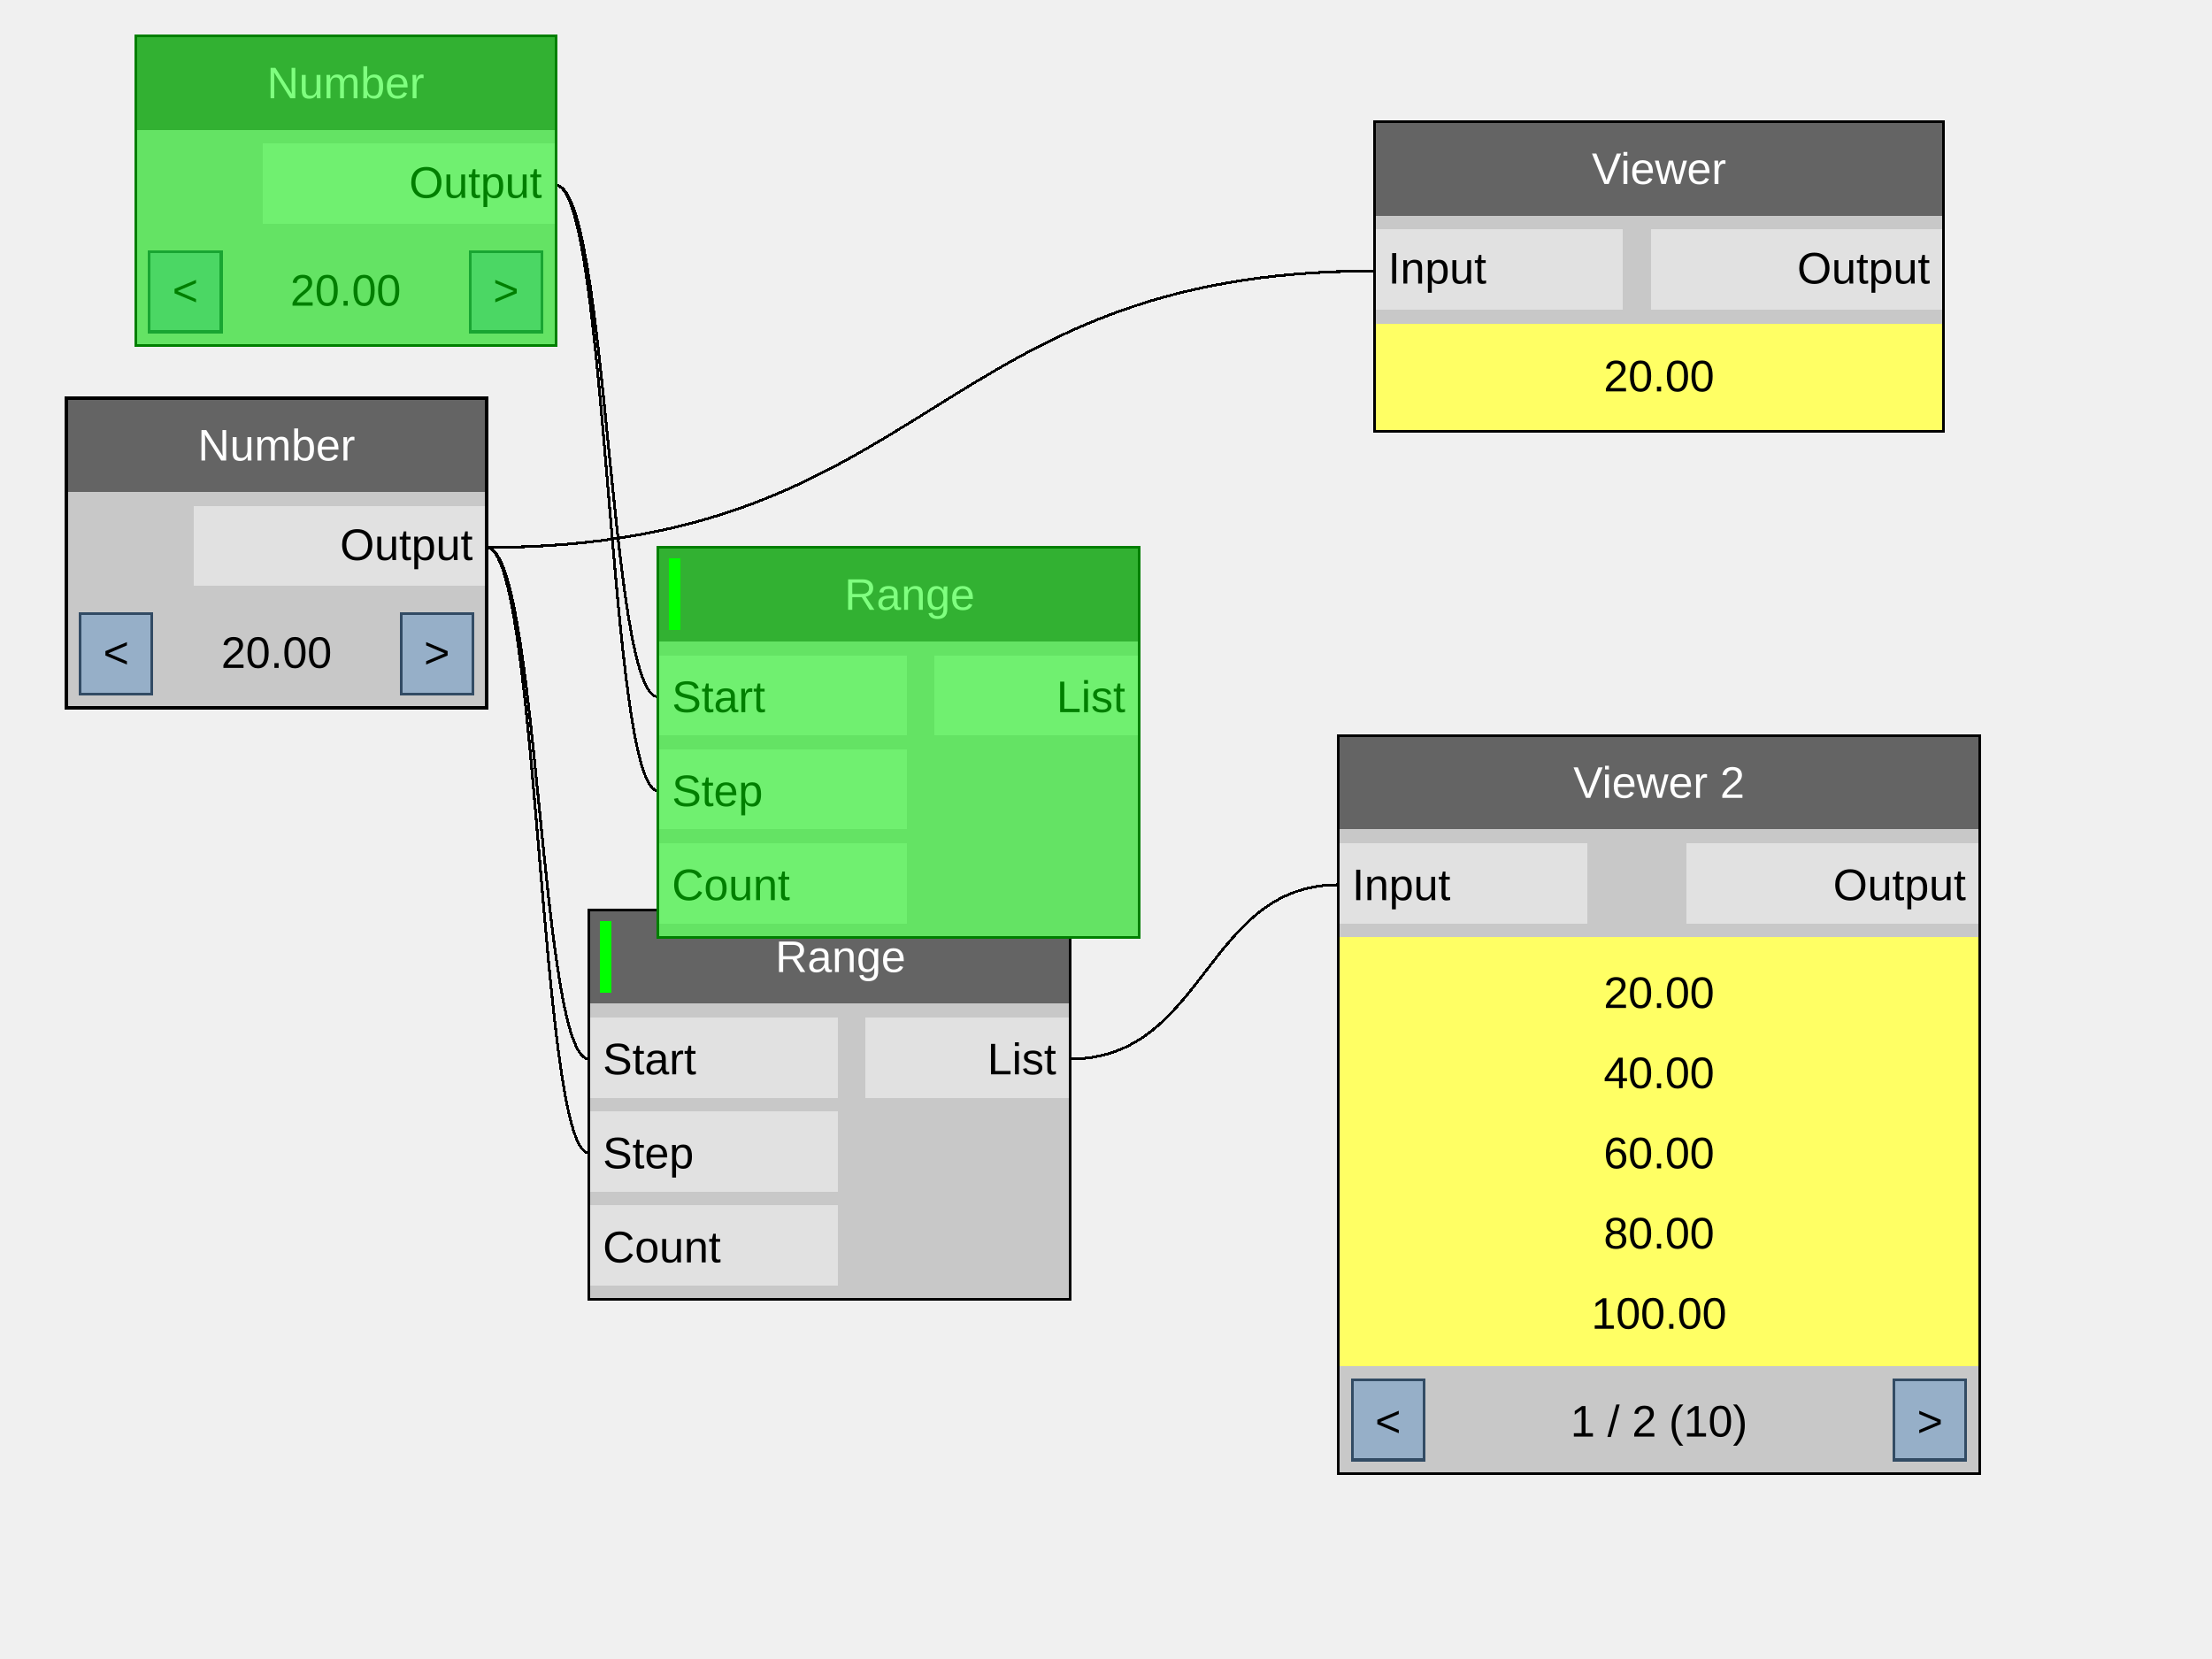
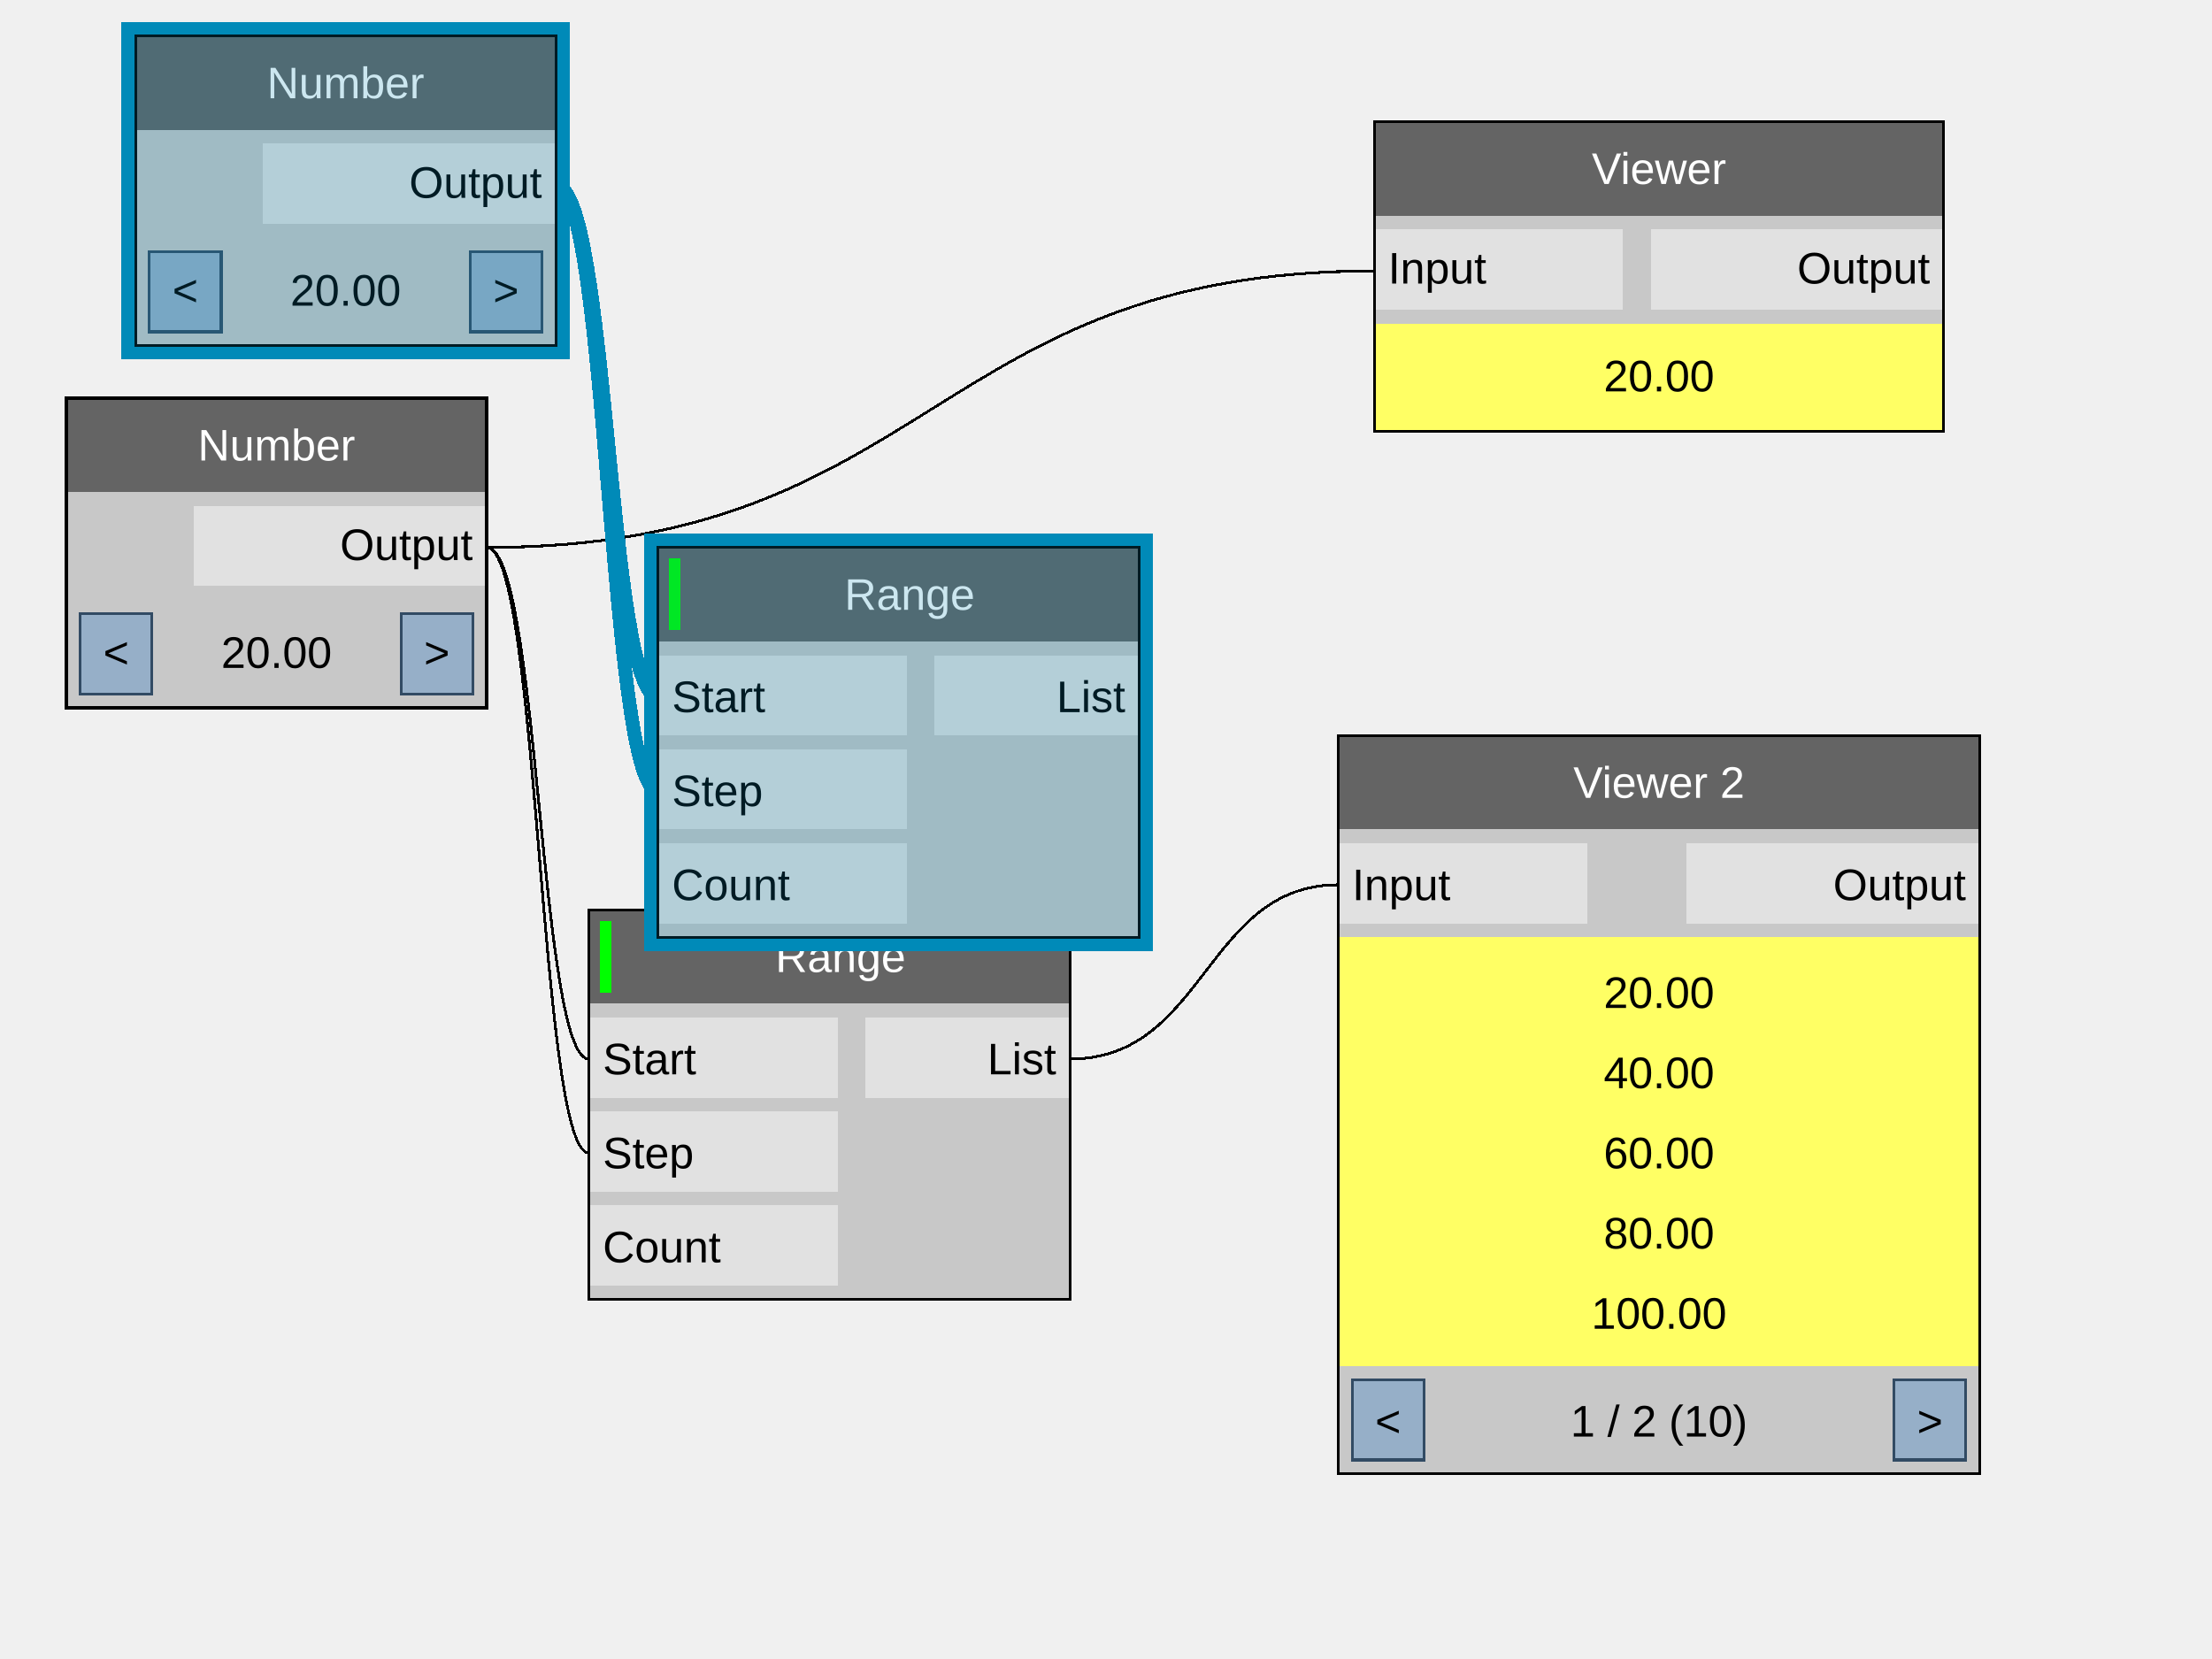
<svg xmlns="http://www.w3.org/2000/svg" version="1.1" width="800" height="600" shape-rendering="crispEdges">
  <rect x="0" y="0" width="800" height="600" style="fill:rgb(240,240,240);" />
  <path d="M176,198 C195,198 195,383 213,383" style="fill:none;stroke-width:1px;stroke:rgb(0,0,0);" />
  <path d="M176,198 C195,198 195,417 213,417" style="fill:none;stroke-width:1px;stroke:rgb(0,0,0);" />
  <path d="M176,198 C337,198 337,98 497,98" style="fill:none;stroke-width:1px;stroke:rgb(0,0,0);" />
  <path d="M387,383 C436,383 436,320 484,320" style="fill:none;stroke-width:1px;stroke:rgb(0,0,0);" />
-   <path d="M201,67 C220,67 220,252 238,252" style="fill:none;stroke-width:1px;stroke:rgb(0,0,0);" />
-   <path d="M201,67 C220,67 220,286 238,286" style="fill:none;stroke-width:1px;stroke:rgb(0,0,0);" />
+   <path d="M201,67 C220,67 220,252 238,252" style="fill:none;stroke-width:5px;stroke:rgb(0,138,184);" />
+   <path d="M201,67 C220,67 220,286 238,286" style="fill:none;stroke-width:5px;stroke:rgb(0,138,184);" />
  <rect x="24" y="144" width="152" height="34" style="fill:rgb(100,100,100);" />
  <text x="100" y="161" dominant-baseline="central" text-anchor="middle" style="fill:rgb(255,255,255);font-family:Arial;font-size:16px;">Number</text>
  <rect x="24" y="178" width="152" height="39" style="fill:rgb(200,200,200);" />
  <rect x="70" y="183" width="106" height="29" style="fill:rgb(225,225,225);" />
  <text x="171" y="197" dominant-baseline="central" text-anchor="end" style="fill:rgb(0,0,0);font-family:Arial;font-size:16px;">Output</text>
  <rect x="24" y="217" width="152" height="39" style="fill:rgb(200,200,200);" />
  <text x="100" y="236" dominant-baseline="central" text-anchor="middle" style="fill:rgb(0,0,0);font-family:Arial;font-size:16px;">20.00</text>
  <rect x="29" y="222" width="26" height="29" style="fill:rgb(150,175,200);" />
  <text x="42" y="236" dominant-baseline="central" text-anchor="middle" style="fill:rgb(0,0,0);font-family:Arial;font-size:16px;">&lt;</text>
  <rect x="29" y="222" width="26" height="29" style="fill:none;stroke-width:1px;stroke:rgb(50,75,100);" />
  <rect x="145" y="222" width="26" height="29" style="fill:rgb(150,175,200);" />
  <text x="158" y="236" dominant-baseline="central" text-anchor="middle" style="fill:rgb(0,0,0);font-family:Arial;font-size:16px;">&gt;</text>
  <rect x="145" y="222" width="26" height="29" style="fill:none;stroke-width:1px;stroke:rgb(50,75,100);" />
  <rect x="24" y="144" width="152" height="112" style="fill:none;stroke-width:1px;stroke:rgb(0,0,0);" />
  <rect x="213" y="329" width="174" height="34" style="fill:rgb(100,100,100);" />
  <text x="304" y="346" dominant-baseline="central" text-anchor="middle" style="fill:rgb(255,255,255);font-family:Arial;font-size:16px;">Range</text>
  <rect x="217" y="333" width="4" height="26" style="fill:rgb(0,255,0);" />
  <rect x="213" y="363" width="174" height="107" style="fill:rgb(200,200,200);" />
  <rect x="213" y="368" width="90" height="29" style="fill:rgb(225,225,225);" />
  <text x="218" y="383" dominant-baseline="central" text-anchor="start" style="fill:rgb(0,0,0);font-family:Arial;font-size:16px;">Start</text>
  <rect x="213" y="402" width="90" height="29" style="fill:rgb(225,225,225);" />
  <text x="218" y="417" dominant-baseline="central" text-anchor="start" style="fill:rgb(0,0,0);font-family:Arial;font-size:16px;">Step</text>
  <rect x="213" y="436" width="90" height="29" style="fill:rgb(225,225,225);" />
  <text x="218" y="451" dominant-baseline="central" text-anchor="start" style="fill:rgb(0,0,0);font-family:Arial;font-size:16px;">Count</text>
  <rect x="313" y="368" width="74" height="29" style="fill:rgb(225,225,225);" />
  <text x="382" y="383" dominant-baseline="central" text-anchor="end" style="fill:rgb(0,0,0);font-family:Arial;font-size:16px;">List</text>
  <rect x="213" y="329" width="174" height="141" style="fill:none;stroke-width:1px;stroke:rgb(0,0,0);" />
  <rect x="497" y="44" width="206" height="34" style="fill:rgb(100,100,100);" />
  <text x="600" y="61" dominant-baseline="central" text-anchor="middle" style="fill:rgb(255,255,255);font-family:Arial;font-size:16px;">Viewer</text>
  <rect x="497" y="78" width="206" height="39" style="fill:rgb(200,200,200);" />
  <rect x="497" y="83" width="90" height="29" style="fill:rgb(225,225,225);" />
  <text x="502" y="97" dominant-baseline="central" text-anchor="start" style="fill:rgb(0,0,0);font-family:Arial;font-size:16px;">Input</text>
  <rect x="597" y="83" width="106" height="29" style="fill:rgb(225,225,225);" />
  <text x="698" y="97" dominant-baseline="central" text-anchor="end" style="fill:rgb(0,0,0);font-family:Arial;font-size:16px;">Output</text>
  <rect x="497" y="117" width="206" height="39" style="fill:rgb(255,255,100);" />
  <text x="600" y="136" dominant-baseline="central" text-anchor="middle" style="fill:rgb(0,0,0);font-family:Arial;font-size:16px;">20.00</text>
  <rect x="497" y="44" width="206" height="112" style="fill:none;stroke-width:1px;stroke:rgb(0,0,0);" />
  <rect x="484" y="266" width="232" height="34" style="fill:rgb(100,100,100);" />
  <text x="600" y="283" dominant-baseline="central" text-anchor="middle" style="fill:rgb(255,255,255);font-family:Arial;font-size:16px;">Viewer 2</text>
  <rect x="484" y="300" width="232" height="39" style="fill:rgb(200,200,200);" />
  <rect x="484" y="305" width="90" height="29" style="fill:rgb(225,225,225);" />
  <text x="489" y="320" dominant-baseline="central" text-anchor="start" style="fill:rgb(0,0,0);font-family:Arial;font-size:16px;">Input</text>
  <rect x="610" y="305" width="106" height="29" style="fill:rgb(225,225,225);" />
  <text x="711" y="320" dominant-baseline="central" text-anchor="end" style="fill:rgb(0,0,0);font-family:Arial;font-size:16px;">Output</text>
  <rect x="484" y="339" width="232" height="155" style="fill:rgb(255,255,100);" />
  <text x="600" y="359" dominant-baseline="central" text-anchor="middle" style="fill:rgb(0,0,0);font-family:Arial;font-size:16px;">20.00</text>
  <text x="600" y="388" dominant-baseline="central" text-anchor="middle" style="fill:rgb(0,0,0);font-family:Arial;font-size:16px;">40.00</text>
  <text x="600" y="417" dominant-baseline="central" text-anchor="middle" style="fill:rgb(0,0,0);font-family:Arial;font-size:16px;">60.00</text>
  <text x="600" y="446" dominant-baseline="central" text-anchor="middle" style="fill:rgb(0,0,0);font-family:Arial;font-size:16px;">80.00</text>
  <text x="600" y="475" dominant-baseline="central" text-anchor="middle" style="fill:rgb(0,0,0);font-family:Arial;font-size:16px;">100.00</text>
  <rect x="484" y="494" width="232" height="39" style="fill:rgb(200,200,200);" />
  <text x="600" y="514" dominant-baseline="central" text-anchor="middle" style="fill:rgb(0,0,0);font-family:Arial;font-size:16px;">1 / 2 (10)</text>
  <rect x="489" y="499" width="26" height="29" style="fill:rgb(150,175,200);" />
  <text x="502" y="514" dominant-baseline="central" text-anchor="middle" style="fill:rgb(0,0,0);font-family:Arial;font-size:16px;">&lt;</text>
  <rect x="489" y="499" width="26" height="29" style="fill:none;stroke-width:1px;stroke:rgb(50,75,100);" />
  <rect x="685" y="499" width="26" height="29" style="fill:rgb(150,175,200);" />
  <text x="698" y="514" dominant-baseline="central" text-anchor="middle" style="fill:rgb(0,0,0);font-family:Arial;font-size:16px;">&gt;</text>
  <rect x="685" y="499" width="26" height="29" style="fill:none;stroke-width:1px;stroke:rgb(50,75,100);" />
  <rect x="484" y="266" width="232" height="267" style="fill:none;stroke-width:1px;stroke:rgb(0,0,0);" />
-   <rect x="49" y="13" width="152" height="34" style="fill:rgb(50,177,50);" />
-   <text x="125" y="30" dominant-baseline="central" text-anchor="middle" style="fill:rgb(127,255,127);font-family:Arial;font-size:16px;">Number</text>
-   <rect x="49" y="47" width="152" height="39" style="fill:rgb(100,227,100);" />
-   <rect x="95" y="52" width="106" height="29" style="fill:rgb(112,240,112);" />
-   <text x="196" y="66" dominant-baseline="central" text-anchor="end" style="fill:rgb(0,127,0);font-family:Arial;font-size:16px;">Output</text>
-   <rect x="49" y="86" width="152" height="39" style="fill:rgb(100,227,100);" />
-   <text x="125" y="105" dominant-baseline="central" text-anchor="middle" style="fill:rgb(0,127,0);font-family:Arial;font-size:16px;">20.00</text>
-   <rect x="54" y="91" width="26" height="29" style="fill:rgb(75,215,100);" />
-   <text x="67" y="105" dominant-baseline="central" text-anchor="middle" style="fill:rgb(0,127,0);font-family:Arial;font-size:16px;">&lt;</text>
-   <rect x="54" y="91" width="26" height="29" style="fill:none;stroke-width:1px;stroke:rgb(25,165,50);" />
-   <rect x="170" y="91" width="26" height="29" style="fill:rgb(75,215,100);" />
-   <text x="183" y="105" dominant-baseline="central" text-anchor="middle" style="fill:rgb(0,127,0);font-family:Arial;font-size:16px;">&gt;</text>
-   <rect x="170" y="91" width="26" height="29" style="fill:none;stroke-width:1px;stroke:rgb(25,165,50);" />
-   <rect x="49" y="13" width="152" height="112" style="fill:none;stroke-width:1px;stroke:rgb(0,127,0);" />
-   <rect x="238" y="198" width="174" height="34" style="fill:rgb(50,177,50);" />
-   <text x="329" y="215" dominant-baseline="central" text-anchor="middle" style="fill:rgb(127,255,127);font-family:Arial;font-size:16px;">Range</text>
-   <rect x="242" y="202" width="4" height="26" style="fill:rgb(0,255,0);" />
-   <rect x="238" y="232" width="174" height="107" style="fill:rgb(100,227,100);" />
-   <rect x="238" y="237" width="90" height="29" style="fill:rgb(112,240,112);" />
-   <text x="243" y="252" dominant-baseline="central" text-anchor="start" style="fill:rgb(0,127,0);font-family:Arial;font-size:16px;">Start</text>
-   <rect x="238" y="271" width="90" height="29" style="fill:rgb(112,240,112);" />
-   <text x="243" y="286" dominant-baseline="central" text-anchor="start" style="fill:rgb(0,127,0);font-family:Arial;font-size:16px;">Step</text>
-   <rect x="238" y="305" width="90" height="29" style="fill:rgb(112,240,112);" />
-   <text x="243" y="320" dominant-baseline="central" text-anchor="start" style="fill:rgb(0,127,0);font-family:Arial;font-size:16px;">Count</text>
-   <rect x="338" y="237" width="74" height="29" style="fill:rgb(112,240,112);" />
-   <text x="407" y="252" dominant-baseline="central" text-anchor="end" style="fill:rgb(0,127,0);font-family:Arial;font-size:16px;">List</text>
-   <rect x="238" y="198" width="174" height="141" style="fill:none;stroke-width:1px;stroke:rgb(0,127,0);" />
+   <rect x="44" y="8" width="162" height="122" style="fill:rgb(0,138,184);" />
+   <rect x="49" y="13" width="152" height="34" style="fill:rgb(80,107,116);" />
+   <text x="125" y="30" dominant-baseline="central" text-anchor="middle" style="fill:rgb(204,231,240);font-family:Arial;font-size:16px;">Number</text>
+   <rect x="49" y="47" width="152" height="39" style="fill:rgb(160,187,196);" />
+   <rect x="95" y="52" width="106" height="29" style="fill:rgb(180,207,216);" />
+   <text x="196" y="66" dominant-baseline="central" text-anchor="end" style="fill:rgb(0,27,36);font-family:Arial;font-size:16px;">Output</text>
+   <rect x="49" y="86" width="152" height="39" style="fill:rgb(160,187,196);" />
+   <text x="125" y="105" dominant-baseline="central" text-anchor="middle" style="fill:rgb(0,27,36);font-family:Arial;font-size:16px;">20.00</text>
+   <rect x="54" y="91" width="26" height="29" style="fill:rgb(120,167,196);" />
+   <text x="67" y="105" dominant-baseline="central" text-anchor="middle" style="fill:rgb(0,27,36);font-family:Arial;font-size:16px;">&lt;</text>
+   <rect x="54" y="91" width="26" height="29" style="fill:none;stroke-width:1px;stroke:rgb(40,87,116);" />
+   <rect x="170" y="91" width="26" height="29" style="fill:rgb(120,167,196);" />
+   <text x="183" y="105" dominant-baseline="central" text-anchor="middle" style="fill:rgb(0,27,36);font-family:Arial;font-size:16px;">&gt;</text>
+   <rect x="170" y="91" width="26" height="29" style="fill:none;stroke-width:1px;stroke:rgb(40,87,116);" />
+   <rect x="49" y="13" width="152" height="112" style="fill:none;stroke-width:1px;stroke:rgb(0,27,36);" />
+   <rect x="233" y="193" width="184" height="151" style="fill:rgb(0,138,184);" />
+   <rect x="238" y="198" width="174" height="34" style="fill:rgb(80,107,116);" />
+   <text x="329" y="215" dominant-baseline="central" text-anchor="middle" style="fill:rgb(204,231,240);font-family:Arial;font-size:16px;">Range</text>
+   <rect x="242" y="202" width="4" height="26" style="fill:rgb(0,231,36);" />
+   <rect x="238" y="232" width="174" height="107" style="fill:rgb(160,187,196);" />
+   <rect x="238" y="237" width="90" height="29" style="fill:rgb(180,207,216);" />
+   <text x="243" y="252" dominant-baseline="central" text-anchor="start" style="fill:rgb(0,27,36);font-family:Arial;font-size:16px;">Start</text>
+   <rect x="238" y="271" width="90" height="29" style="fill:rgb(180,207,216);" />
+   <text x="243" y="286" dominant-baseline="central" text-anchor="start" style="fill:rgb(0,27,36);font-family:Arial;font-size:16px;">Step</text>
+   <rect x="238" y="305" width="90" height="29" style="fill:rgb(180,207,216);" />
+   <text x="243" y="320" dominant-baseline="central" text-anchor="start" style="fill:rgb(0,27,36);font-family:Arial;font-size:16px;">Count</text>
+   <rect x="338" y="237" width="74" height="29" style="fill:rgb(180,207,216);" />
+   <text x="407" y="252" dominant-baseline="central" text-anchor="end" style="fill:rgb(0,27,36);font-family:Arial;font-size:16px;">List</text>
+   <rect x="238" y="198" width="174" height="141" style="fill:none;stroke-width:1px;stroke:rgb(0,27,36);" />
</svg>
